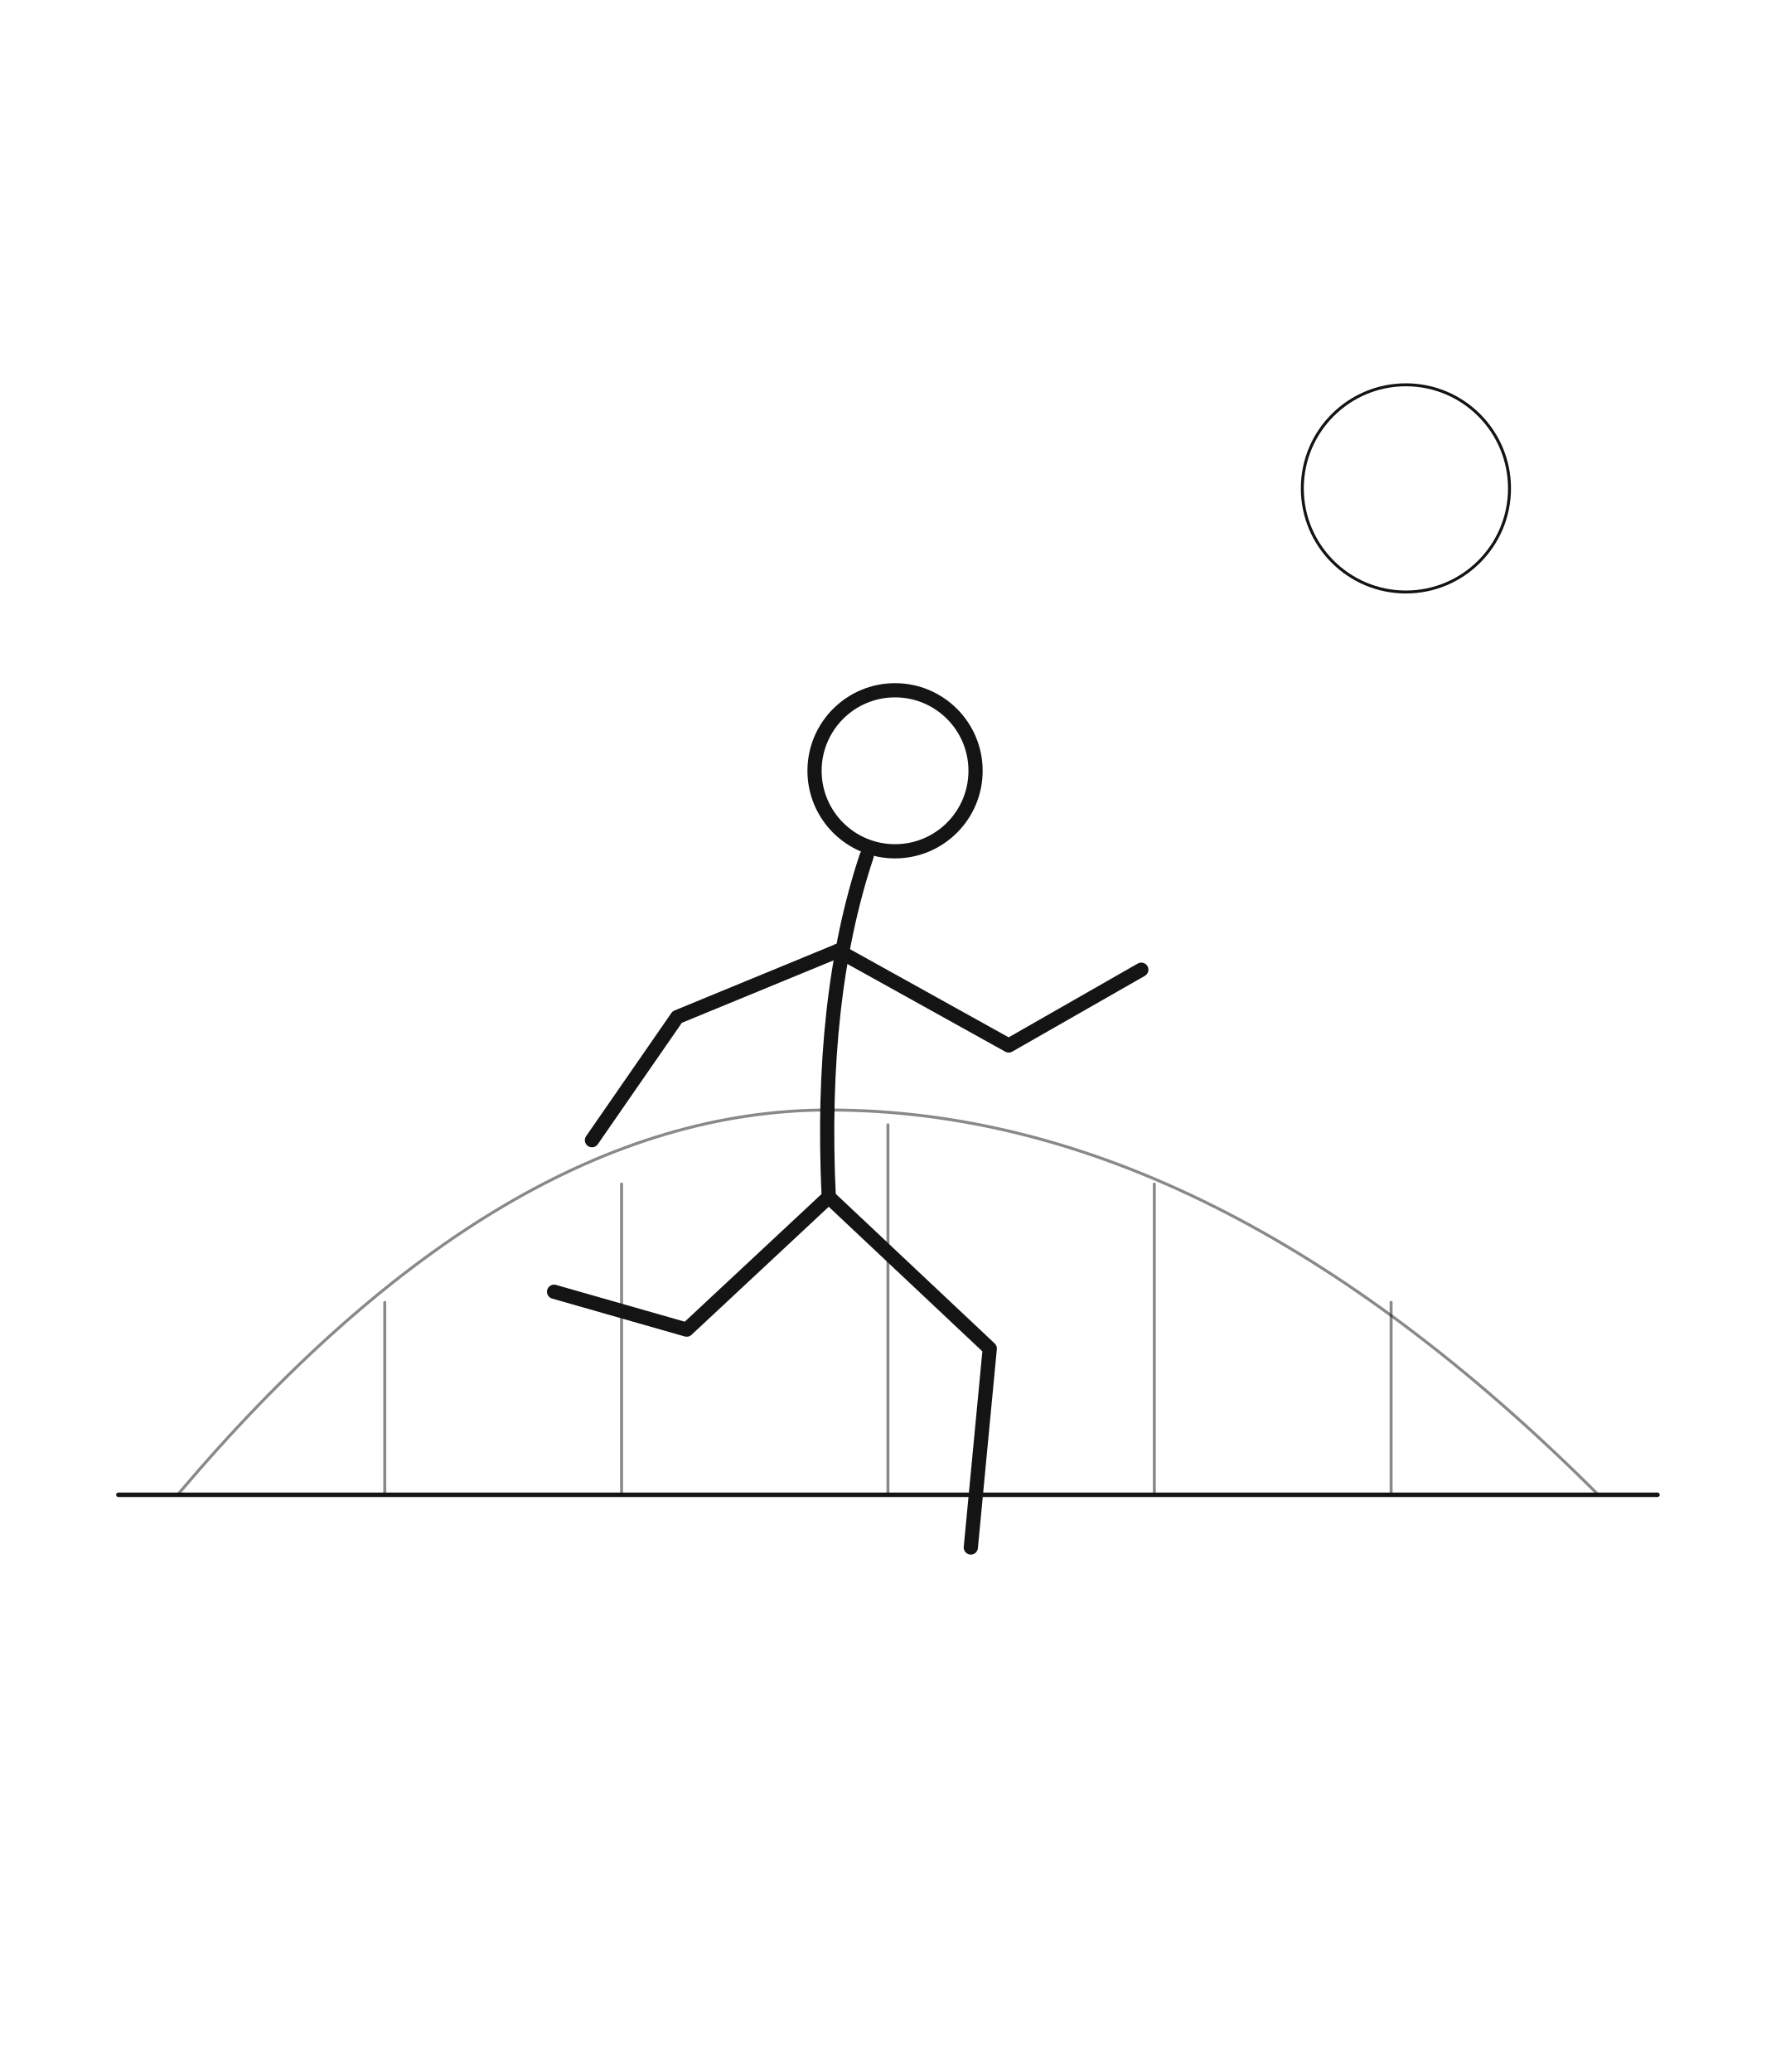
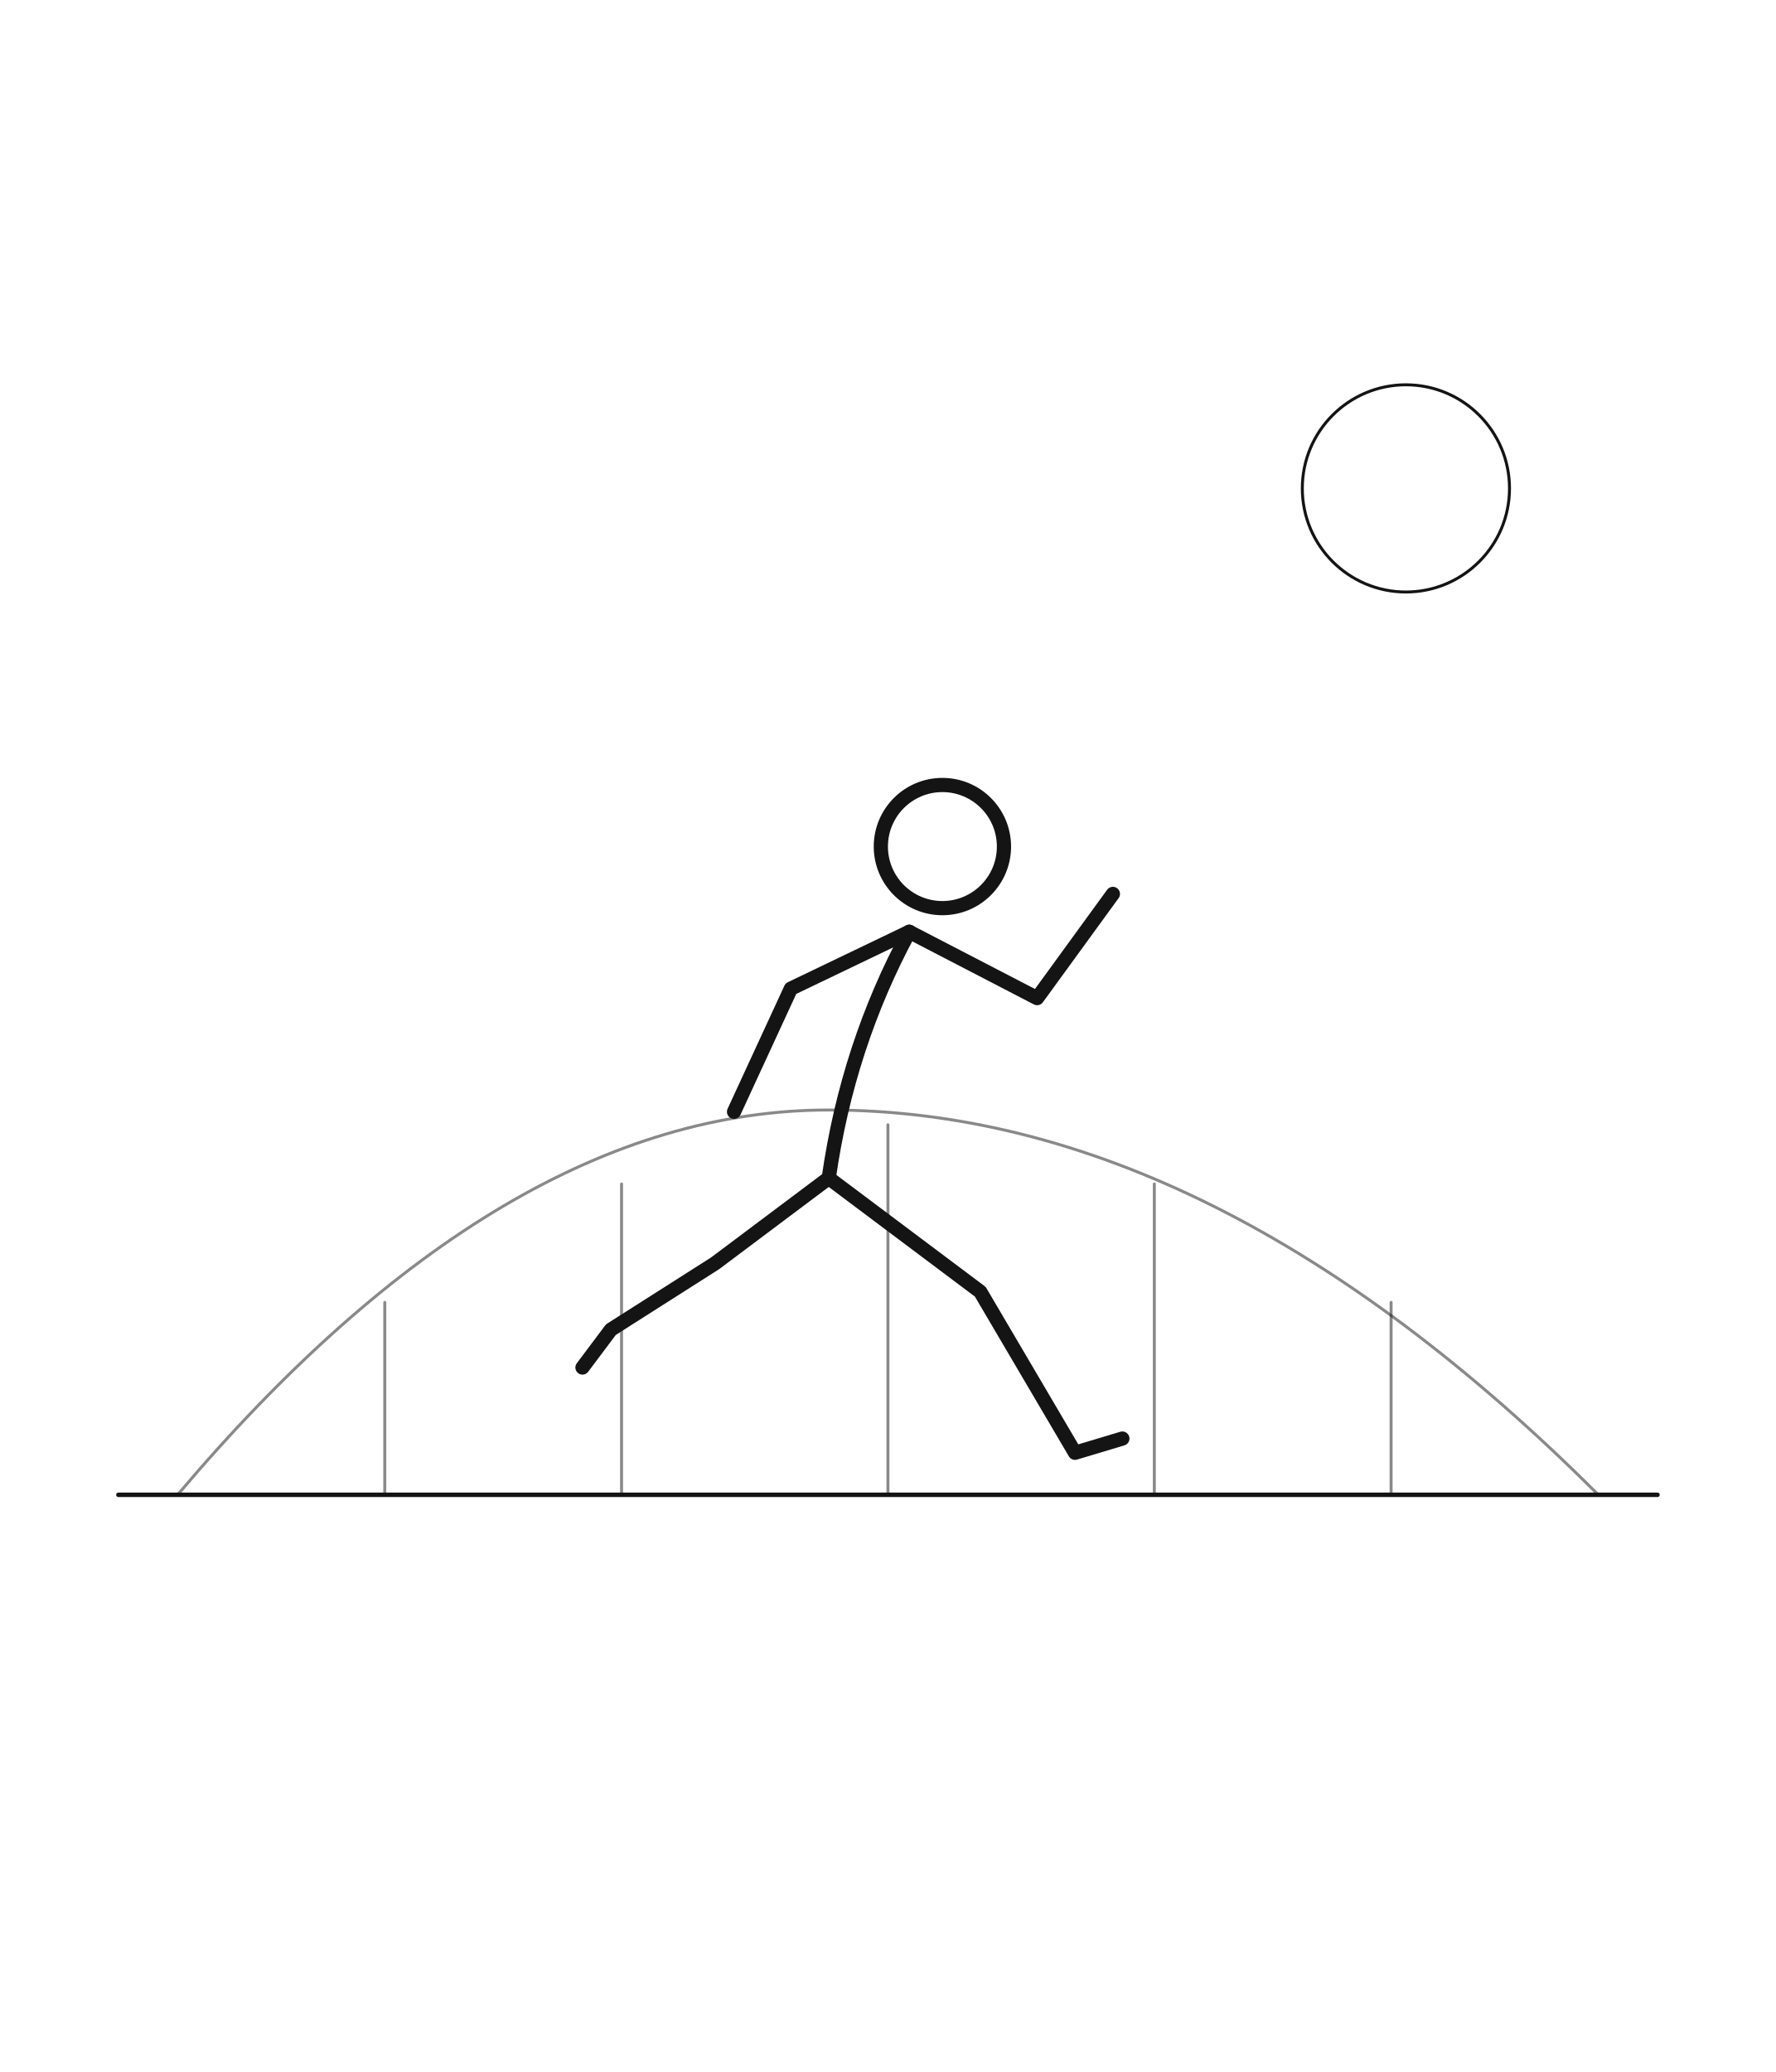
<svg xmlns="http://www.w3.org/2000/svg" viewBox="0 0 1200 1400" fill="none" stroke="#141414" stroke-width="3" stroke-linecap="round" stroke-linejoin="round">
  <g transform="translate(560,700) scale(3.2)">
-     <circle cx="14" cy="-56" r="17" />
-     <path d="M 8 -38 Q -2 -8 0 34" />
-     <path d="M 2 -18 L 38 2 L 66 -14" />
-     <path d="M 2 -18 L -32 -4 L -50 22" />
-     <path d="M 0 34 L 34 66 L 30 108" />
-     <path d="M 0 34 L -30 62 L -58 54" />
+     <circle cx="24" cy="-40" r="13" />
+     <path d="M 0 30 Q 4 2 17 -22" />
+     <path d="M 17 -22 L 44 -8 L 60 -30" />
+     <path d="M 17 -22 L -8 -10 L -20 16" />
+     <path d="M 0 30 L 32 54 L 52 88 L 62 85" />
+     <path d="M 0 30 L -24 48 L -46 62 L -52 70" />
  </g>
  <path d="M 80 1010 L 1120 1010" />
  <path d="M 120 1010 q 220 -260 440 -260 q 260 0 520 260" stroke-width="2" opacity="0.5" />
  <path d="M 260 1010 L 260 880 M 420 1010 L 420 800 M 600 1010 L 600 760 M 780 1010 L 780 800 M 940 1010 L 940 880" stroke-width="2" opacity="0.5" />
  <circle cx="950" cy="330" r="70" stroke-width="2" />
</svg>
